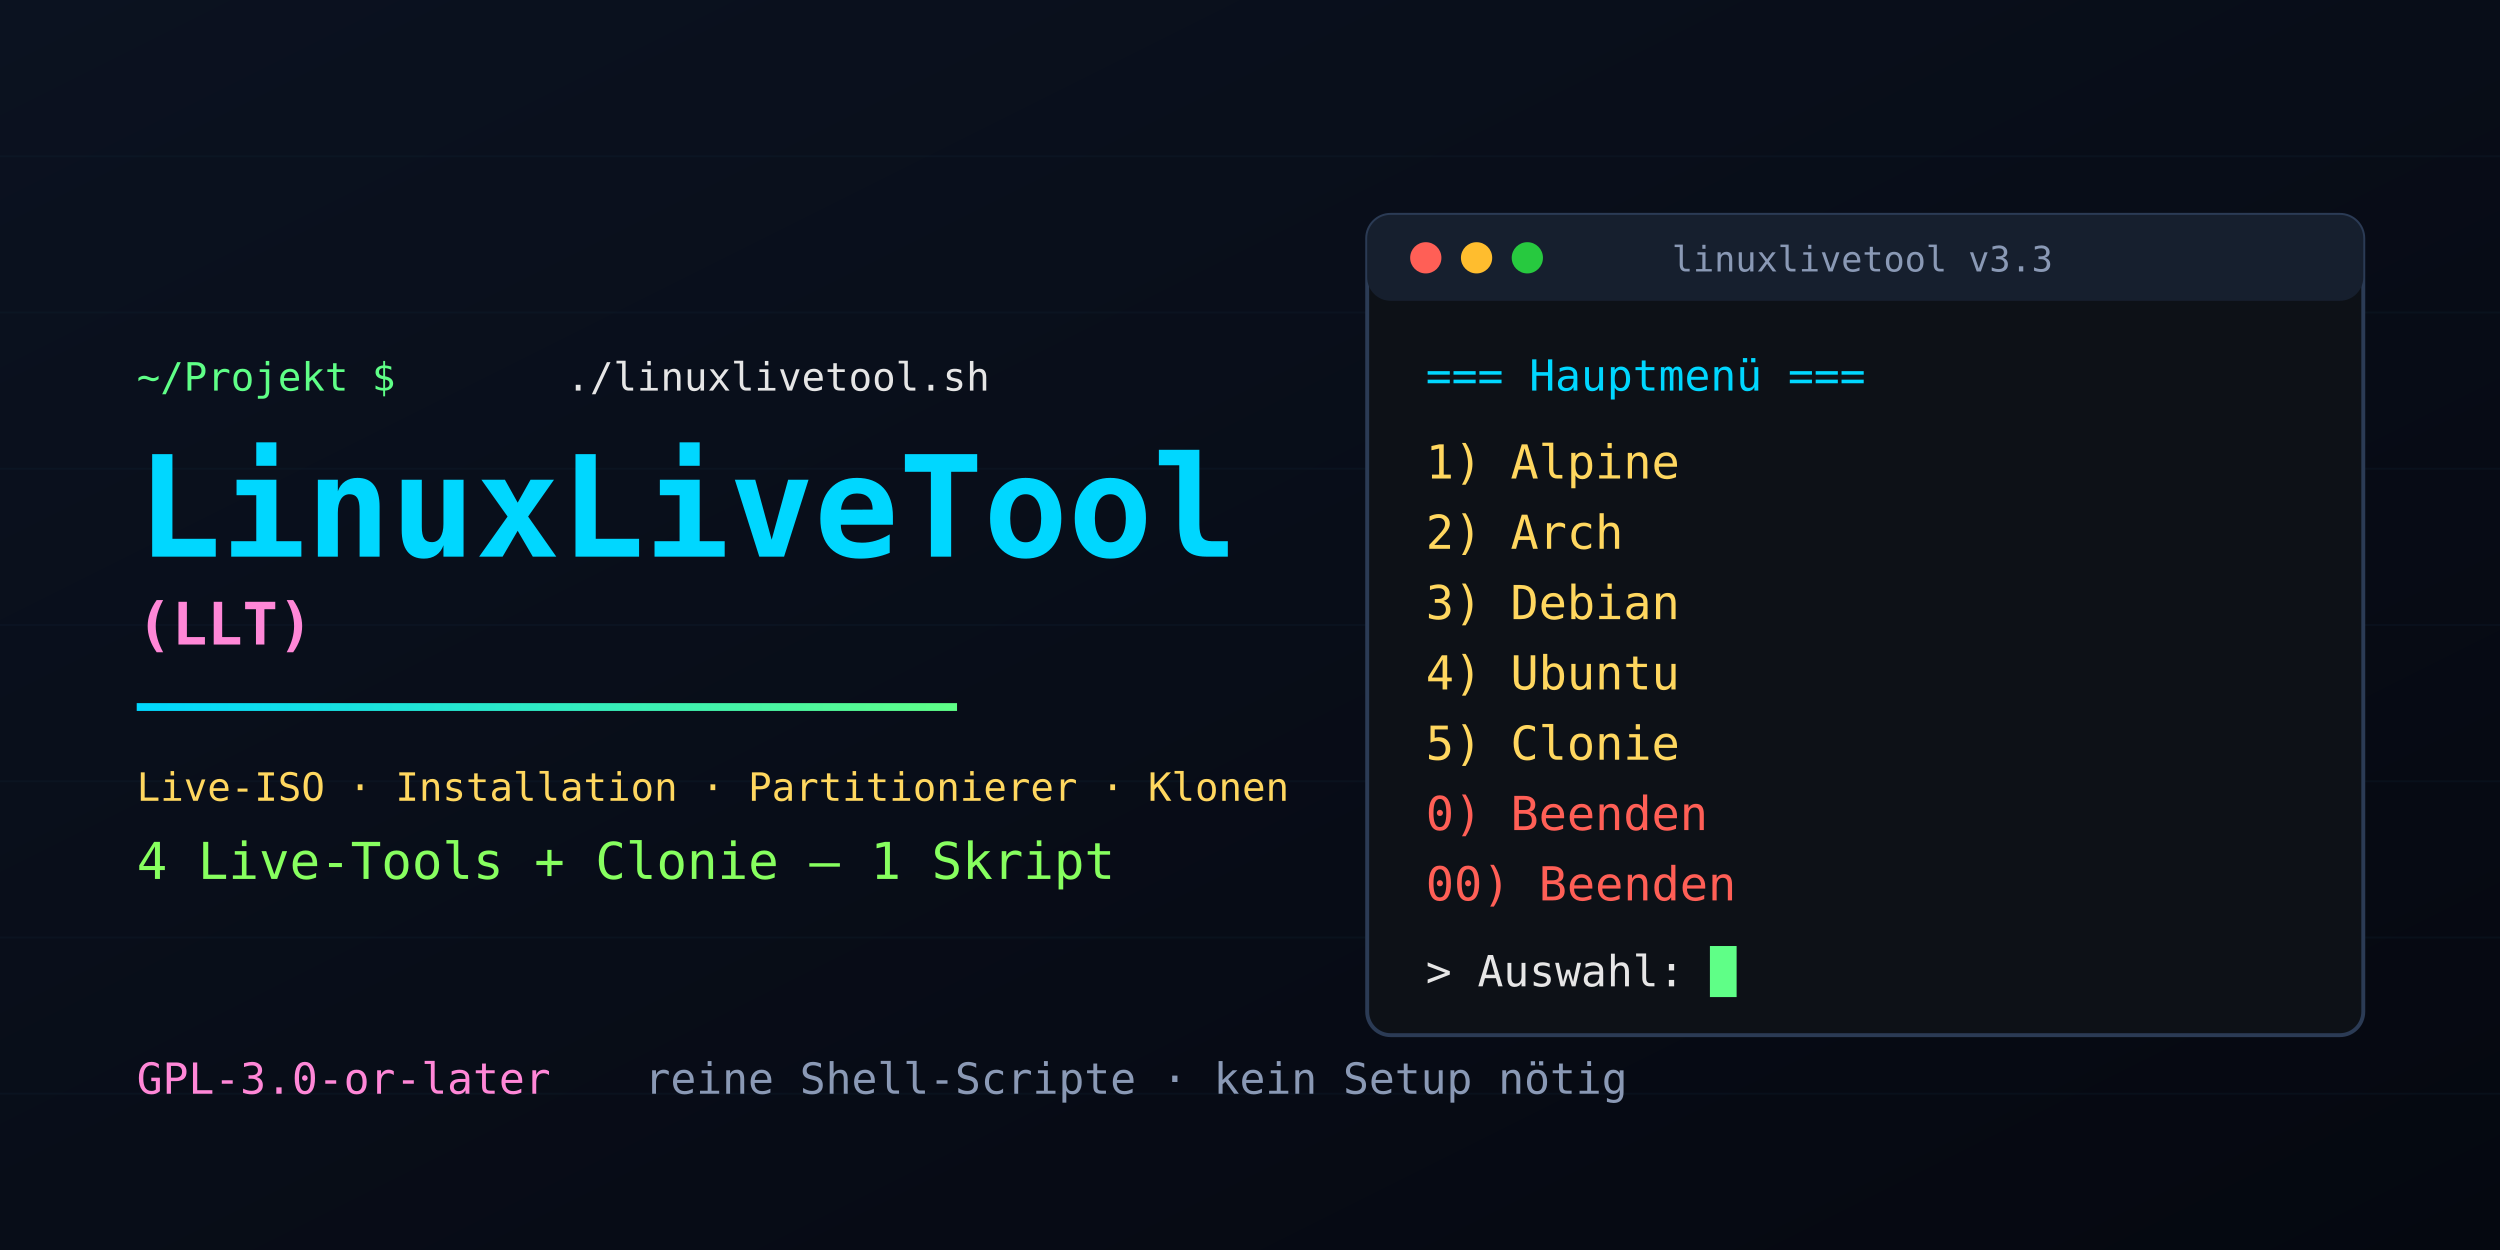
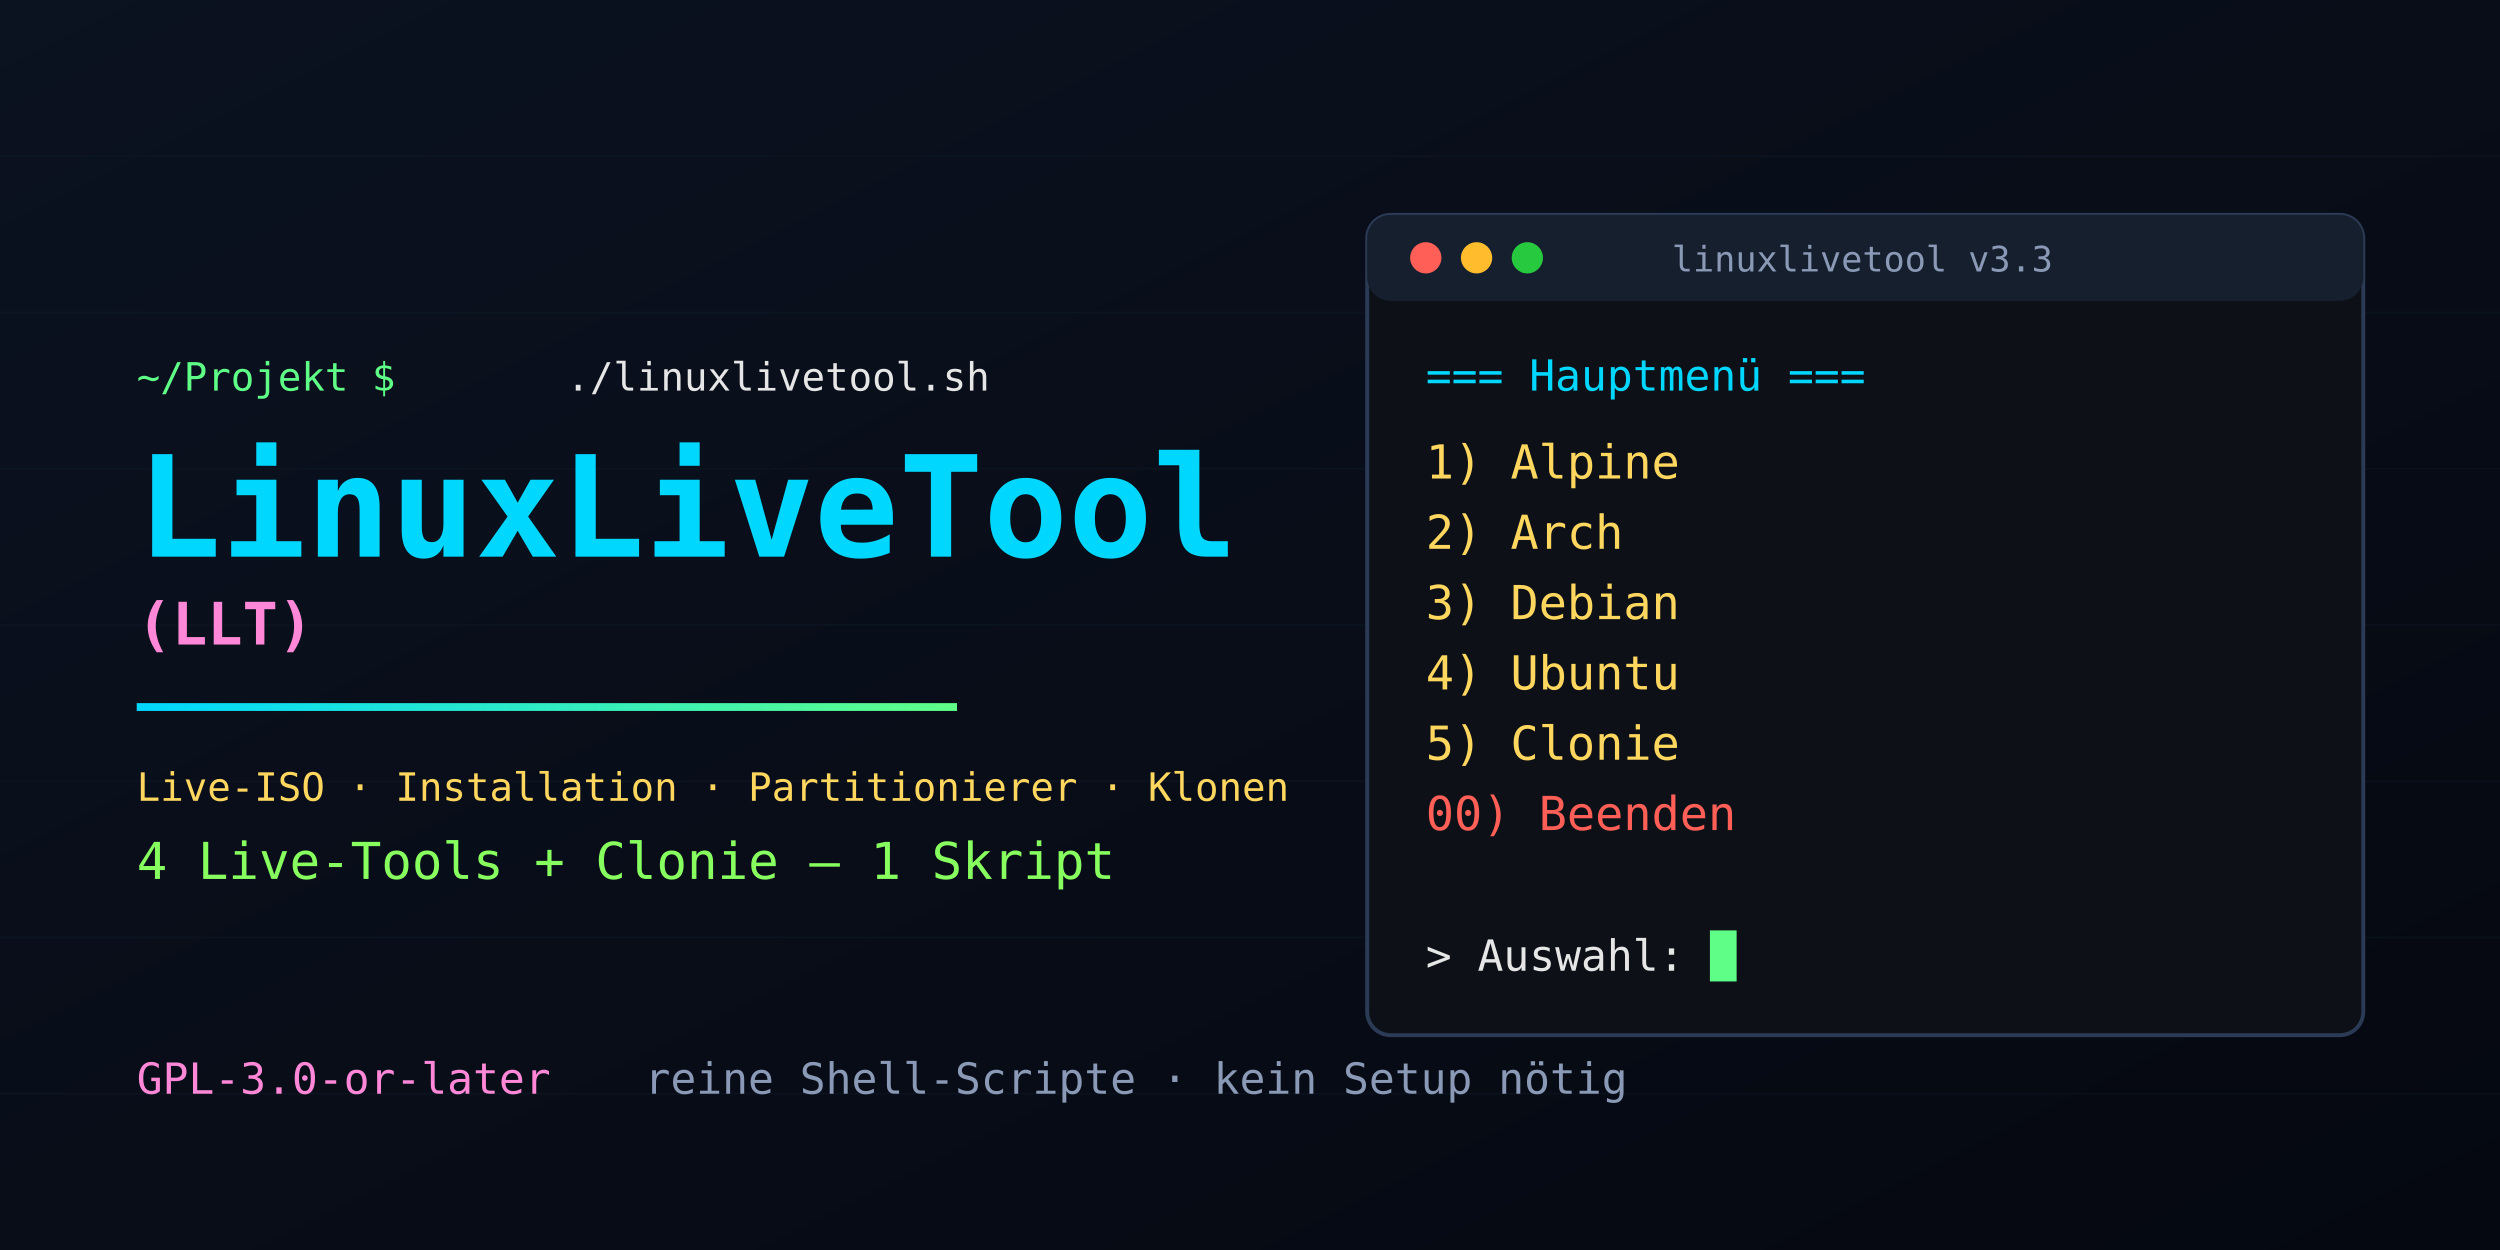
<svg xmlns="http://www.w3.org/2000/svg" width="1280" height="640" viewBox="0 0 1280 640">
  <defs>
    <linearGradient id="bg" x1="0" y1="0" x2="1" y2="1">
      <stop offset="0" stop-color="#0b1220" />
      <stop offset="1" stop-color="#050810" />
    </linearGradient>
    <linearGradient id="accent" x1="0" y1="0" x2="1" y2="0">
      <stop offset="0" stop-color="#00d7ff" />
      <stop offset="1" stop-color="#5fff87" />
    </linearGradient>
  </defs>
  <rect width="1280" height="640" fill="url(#bg)" />
  <g stroke="#123" stroke-width="1" opacity="0.25">
    <line x1="0" y1="80" x2="1280" y2="80" />
    <line x1="0" y1="160" x2="1280" y2="160" />
    <line x1="0" y1="240" x2="1280" y2="240" />
    <line x1="0" y1="320" x2="1280" y2="320" />
    <line x1="0" y1="400" x2="1280" y2="400" />
    <line x1="0" y1="480" x2="1280" y2="480" />
    <line x1="0" y1="560" x2="1280" y2="560" />
  </g>
  <text x="70" y="200" font-family="DejaVu Sans Mono, monospace" font-size="20" fill="#5fff87">~/Projekt $</text>
  <text x="290" y="200" font-family="DejaVu Sans Mono, monospace" font-size="20" fill="#e6e6e6">./linuxlivetool.sh</text>
  <text x="70" y="285" font-family="DejaVu Sans Mono, monospace" font-weight="bold" font-size="72" fill="#00d7ff">LinuxLiveTool</text>
  <text x="70" y="330" font-family="DejaVu Sans Mono, monospace" font-weight="bold" font-size="30" fill="#ff87d7">(LLT)</text>
  <rect x="70" y="360" width="420" height="4" fill="url(#accent)" />
  <text x="70" y="410" font-family="DejaVu Sans Mono, monospace" font-size="20" fill="#ffd75f">Live-ISO · Installation · Partitionierer · Klonen</text>
  <text x="70" y="450" font-family="DejaVu Sans Mono, monospace" font-size="26" fill="#87ff5f">4 Live-Tools + Clonie — 1 Skript</text>
  <text x="70" y="560" font-family="DejaVu Sans Mono, monospace" font-size="22" fill="#ff87d7">GPL-3.0-or-later</text>
  <text x="330" y="560" font-family="DejaVu Sans Mono, monospace" font-size="22" fill="#8a99b5">reine Shell-Scripte · kein Setup nötig</text>
  <rect x="700" y="110" width="510" height="420" rx="12" fill="#0d1117" stroke="#2b3b55" stroke-width="2" />
  <rect x="700" y="110" width="510" height="44" rx="12" fill="#161f2e" />
  <circle cx="730" cy="132" r="8" fill="#ff5f56" />
  <circle cx="756" cy="132" r="8" fill="#ffbd2e" />
  <circle cx="782" cy="132" r="8" fill="#27c93f" />
  <text x="856" y="139" font-family="DejaVu Sans Mono, monospace" font-size="18" fill="#8a99b5">linuxlivetool v3.3</text>
  <text x="730" y="200" font-family="DejaVu Sans Mono, monospace" font-size="22" fill="#00d7ff">=== Hauptmenü ===</text>
  <text x="730" y="245" font-family="DejaVu Sans Mono, monospace" font-size="24" fill="#ffd75f">  1) Alpine</text>
  <text x="730" y="281" font-family="DejaVu Sans Mono, monospace" font-size="24" fill="#ffd75f">  2) Arch</text>
  <text x="730" y="317" font-family="DejaVu Sans Mono, monospace" font-size="24" fill="#ffd75f">  3) Debian</text>
  <text x="730" y="353" font-family="DejaVu Sans Mono, monospace" font-size="24" fill="#ffd75f">  4) Ubuntu</text>
  <text x="730" y="389" font-family="DejaVu Sans Mono, monospace" font-size="24" fill="#ffd75f">  5) Clonie</text>
-   <text x="730" y="425" font-family="DejaVu Sans Mono, monospace" font-size="24" fill="#ff5f56">  0)  Beenden</text>
-   <text x="730" y="461" font-family="DejaVu Sans Mono, monospace" font-size="24" fill="#ff5f56">  00) Beenden</text>
-   <text x="730" y="505" font-family="DejaVu Sans Mono, monospace" font-size="22" fill="#e6e6e6">&gt; Auswahl: <tspan fill="#5fff87">█</tspan>
+   <text x="730" y="425" font-family="DejaVu Sans Mono, monospace" font-size="24" fill="#ff5f56">  00) Beenden</text>
+   <text x="730" y="497" font-family="DejaVu Sans Mono, monospace" font-size="22" fill="#e6e6e6">&gt; Auswahl: <tspan fill="#5fff87">█</tspan>
  </text>
</svg>
